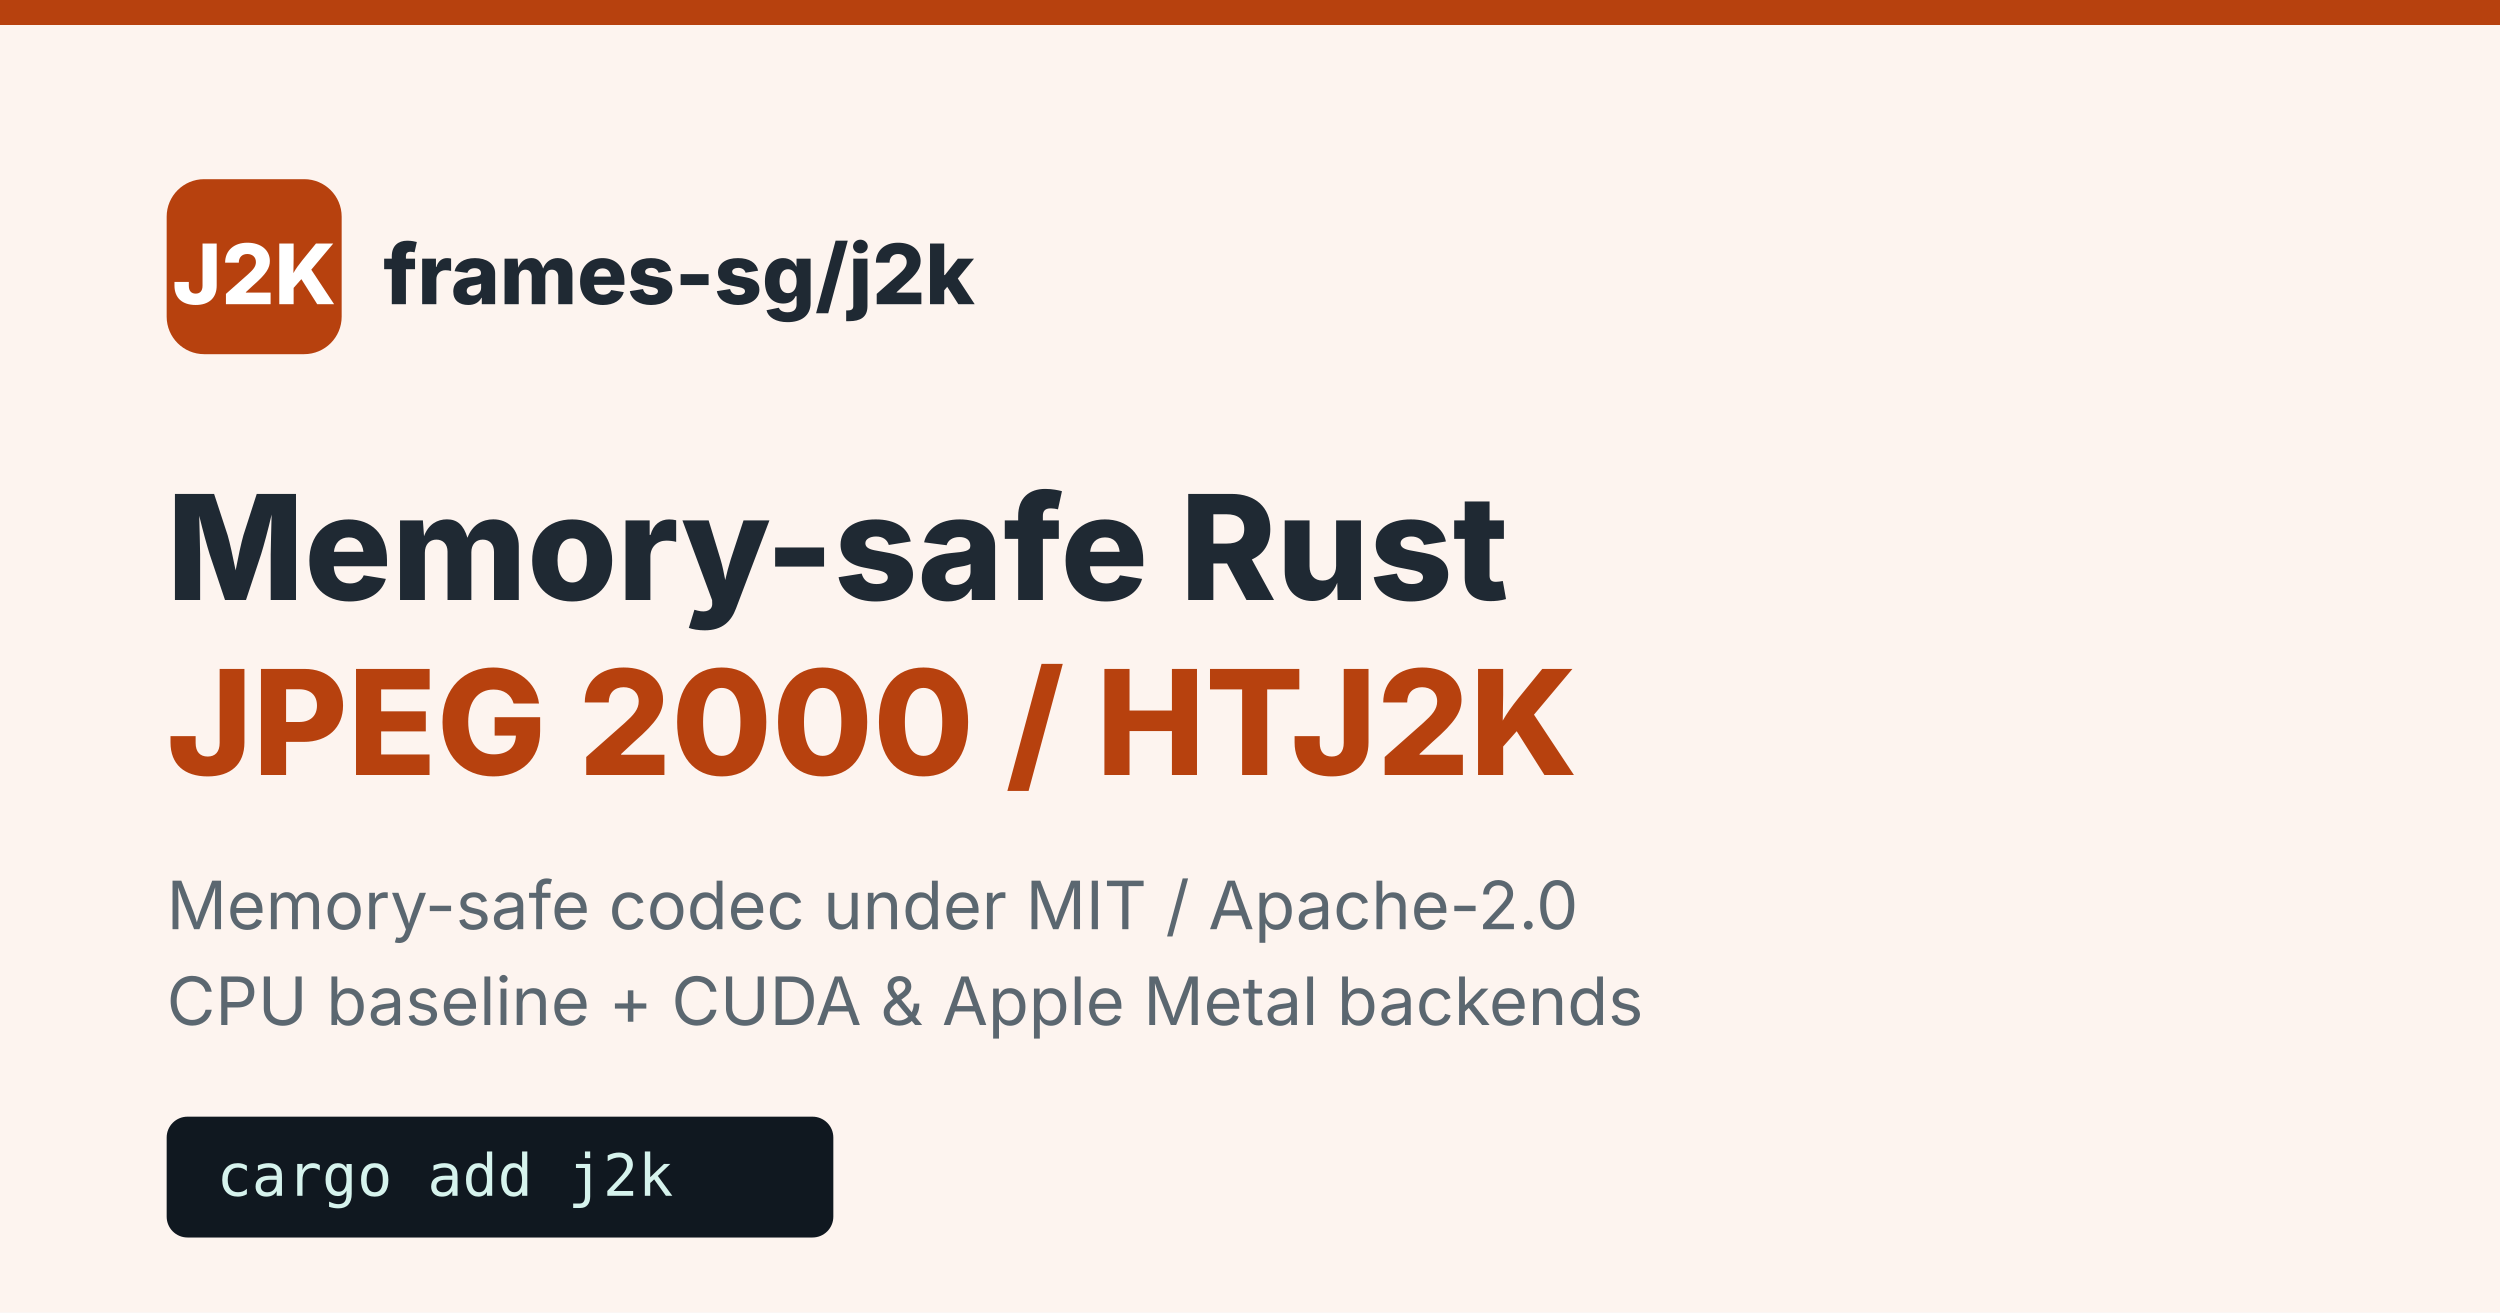
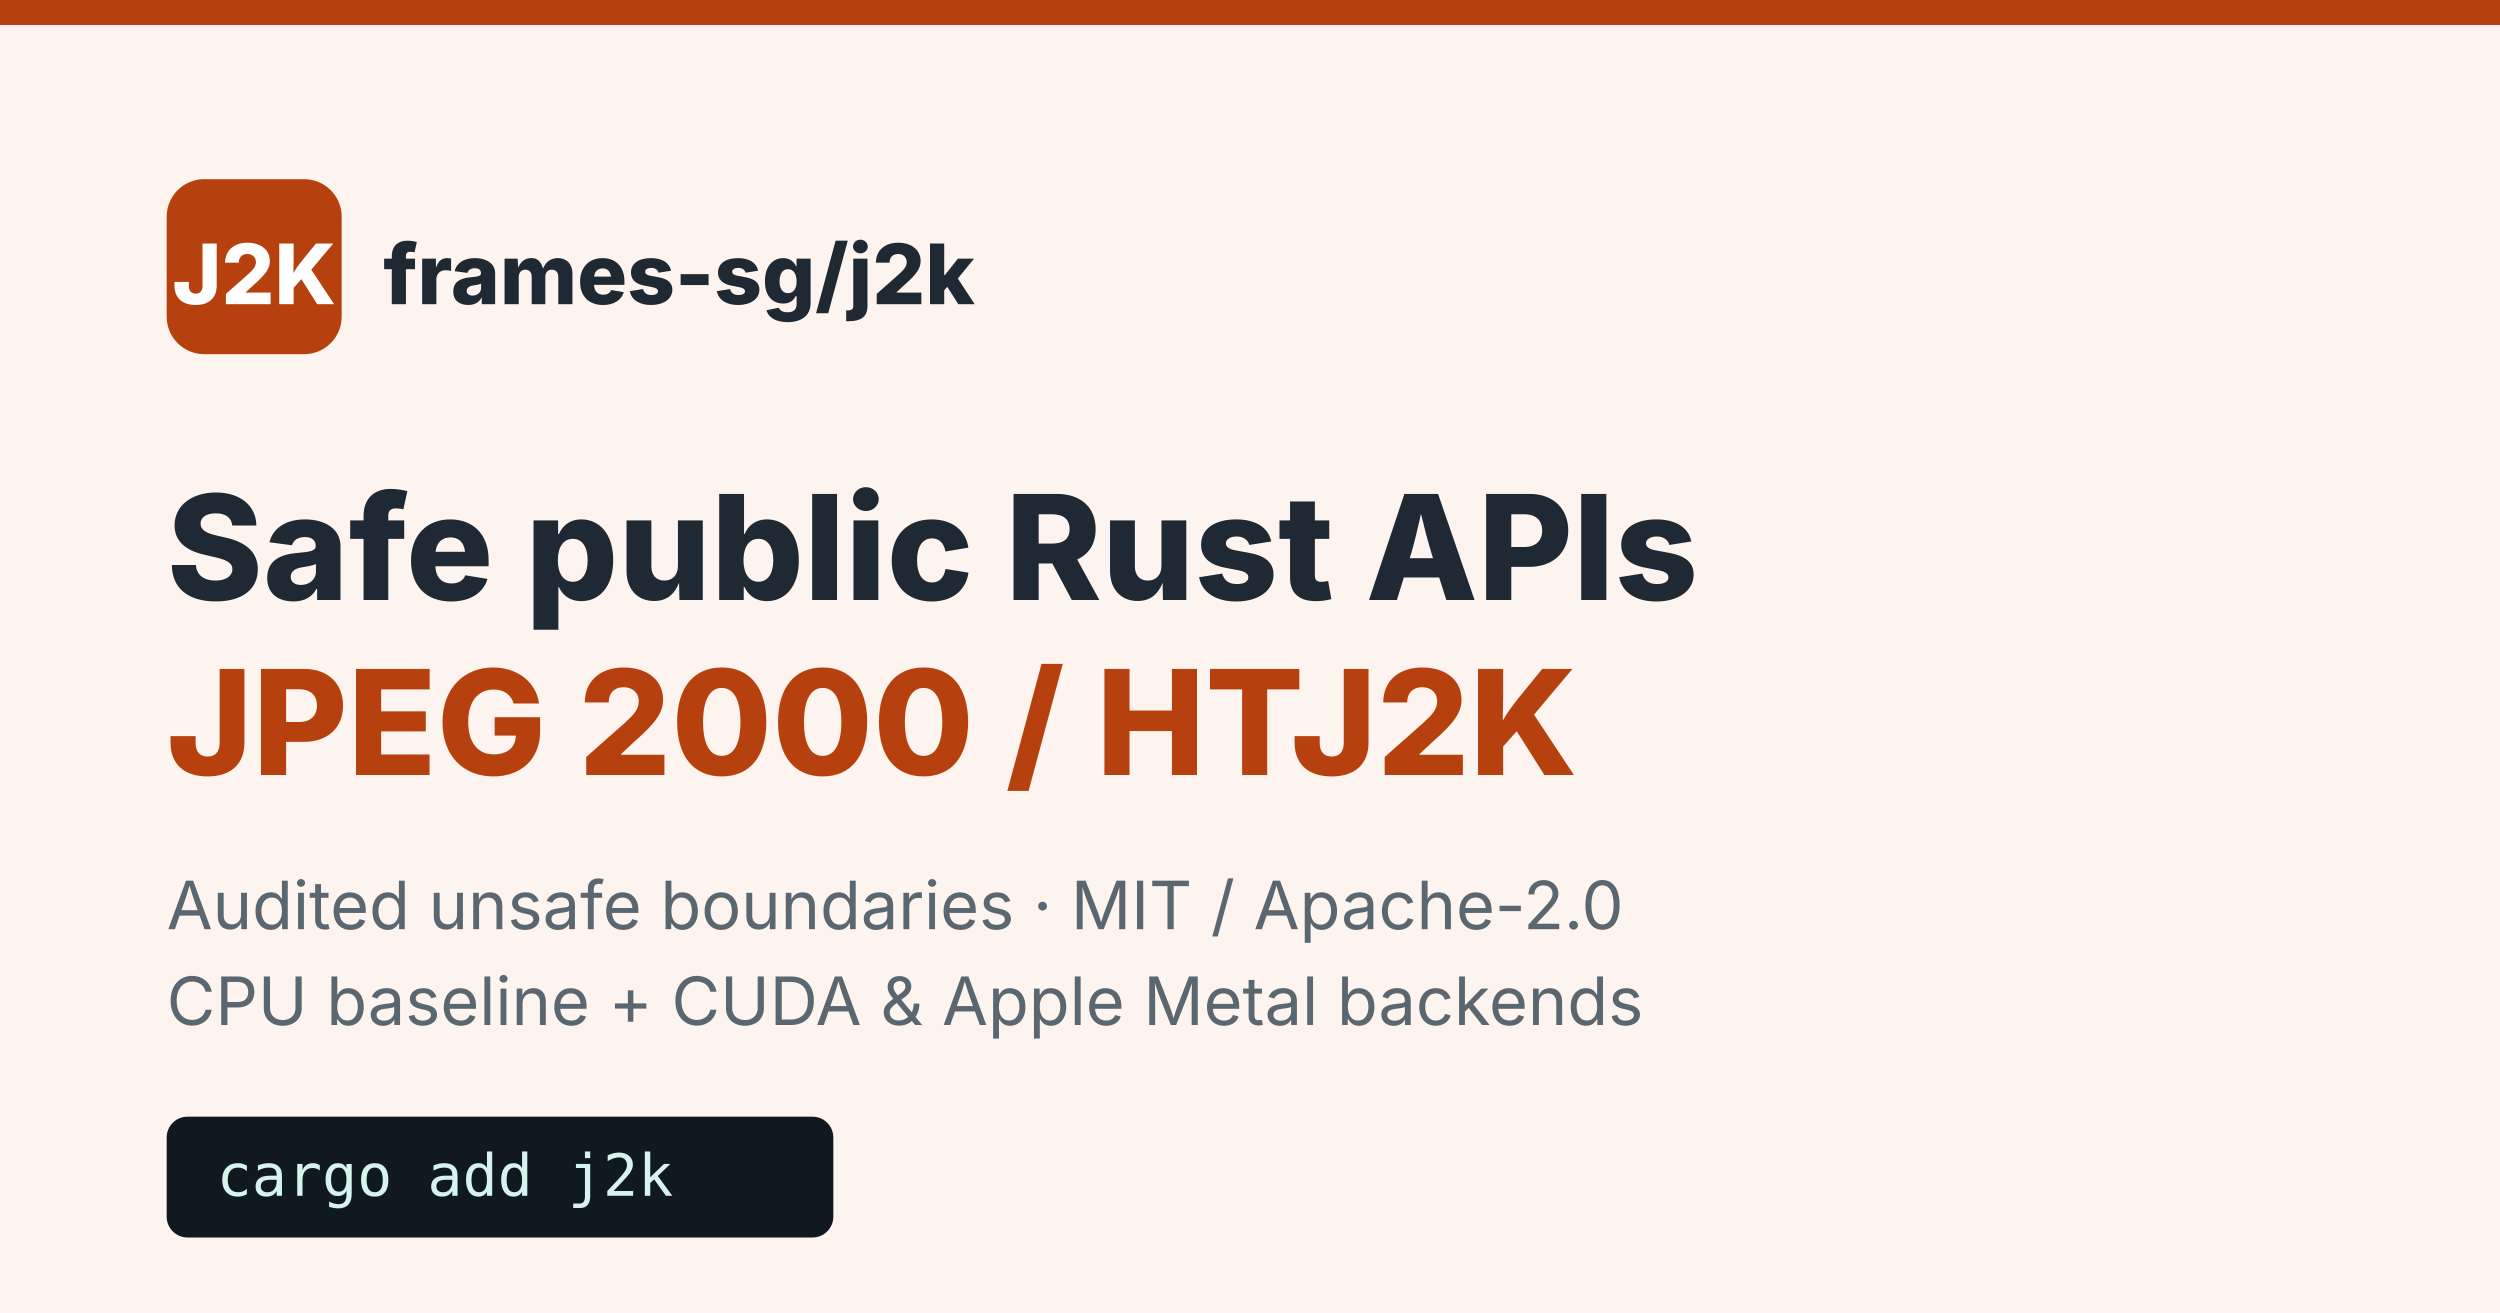
- <svg xmlns="http://www.w3.org/2000/svg" viewBox="0 0 1200 630" role="img" aria-label="J2K: memory-safe Rust JPEG 2000 / HTJ2K codec">
+ <svg xmlns="http://www.w3.org/2000/svg" viewBox="0 0 1200 630" role="img" aria-label="J2K: safe public Rust JPEG 2000 / HTJ2K APIs">
  <rect width="1200" height="630" fill="#ffffff" />
  <rect width="1200" height="630" fill="#fdf4ef" />
  <rect x="0" y="0" width="1200" height="12" fill="#b7410e" />
  <g font-family="Inter, Arial, sans-serif">
    <rect x="80" y="86" width="84" height="84" rx="18" fill="#b7410e" />
    <text x="122" y="146" text-anchor="middle" font-size="40" font-weight="800" fill="#ffffff" letter-spacing="0">J2K</text>
    <text x="184" y="146" font-size="40" font-weight="800" fill="#1f2933">frames-sg/j2k</text>
-     <text x="80" y="288" font-size="70" font-weight="800" fill="#1f2933">Memory-safe Rust</text>
+     <text x="80" y="288" font-size="70" font-weight="800" fill="#1f2933">Safe public Rust APIs</text>
    <text x="80" y="372" font-size="70" font-weight="800" fill="#b7410e">JPEG 2000 / HTJ2K</text>
-     <text x="80" y="446" font-size="32" fill="#5b6770">Memory-safe codec under MIT / Apache-2.0</text>
+     <text x="80" y="446" font-size="32" fill="#5b6770">Audited unsafe boundaries · MIT / Apache-2.0</text>
    <text x="80" y="492" font-size="32" fill="#5b6770">CPU baseline + CUDA &amp; Apple Metal backends</text>
    <rect x="80" y="536" width="320" height="58" rx="10" fill="#101820" />
    <text x="104" y="574" font-size="28" font-family="ui-monospace, SFMono-Regular, Menlo, monospace" fill="#d6f3ed">cargo add j2k</text>
  </g>
</svg>
